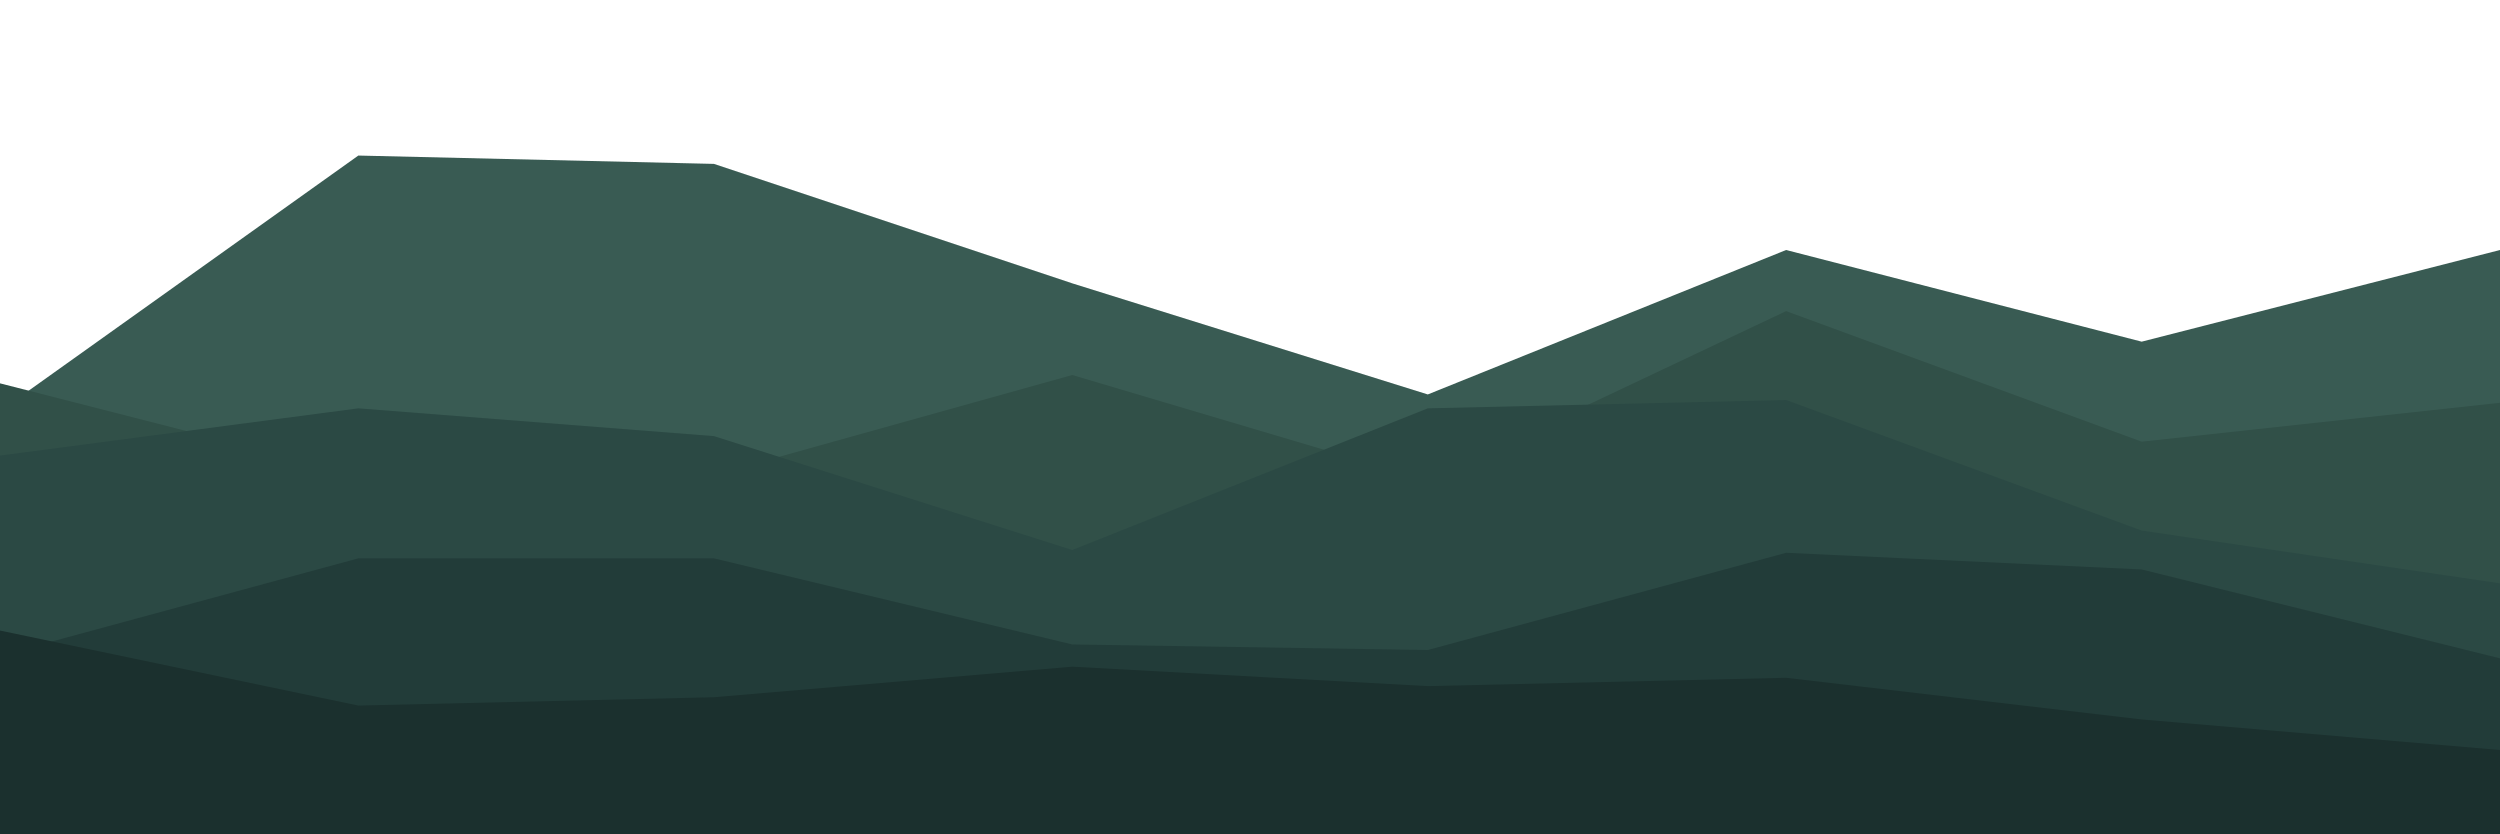
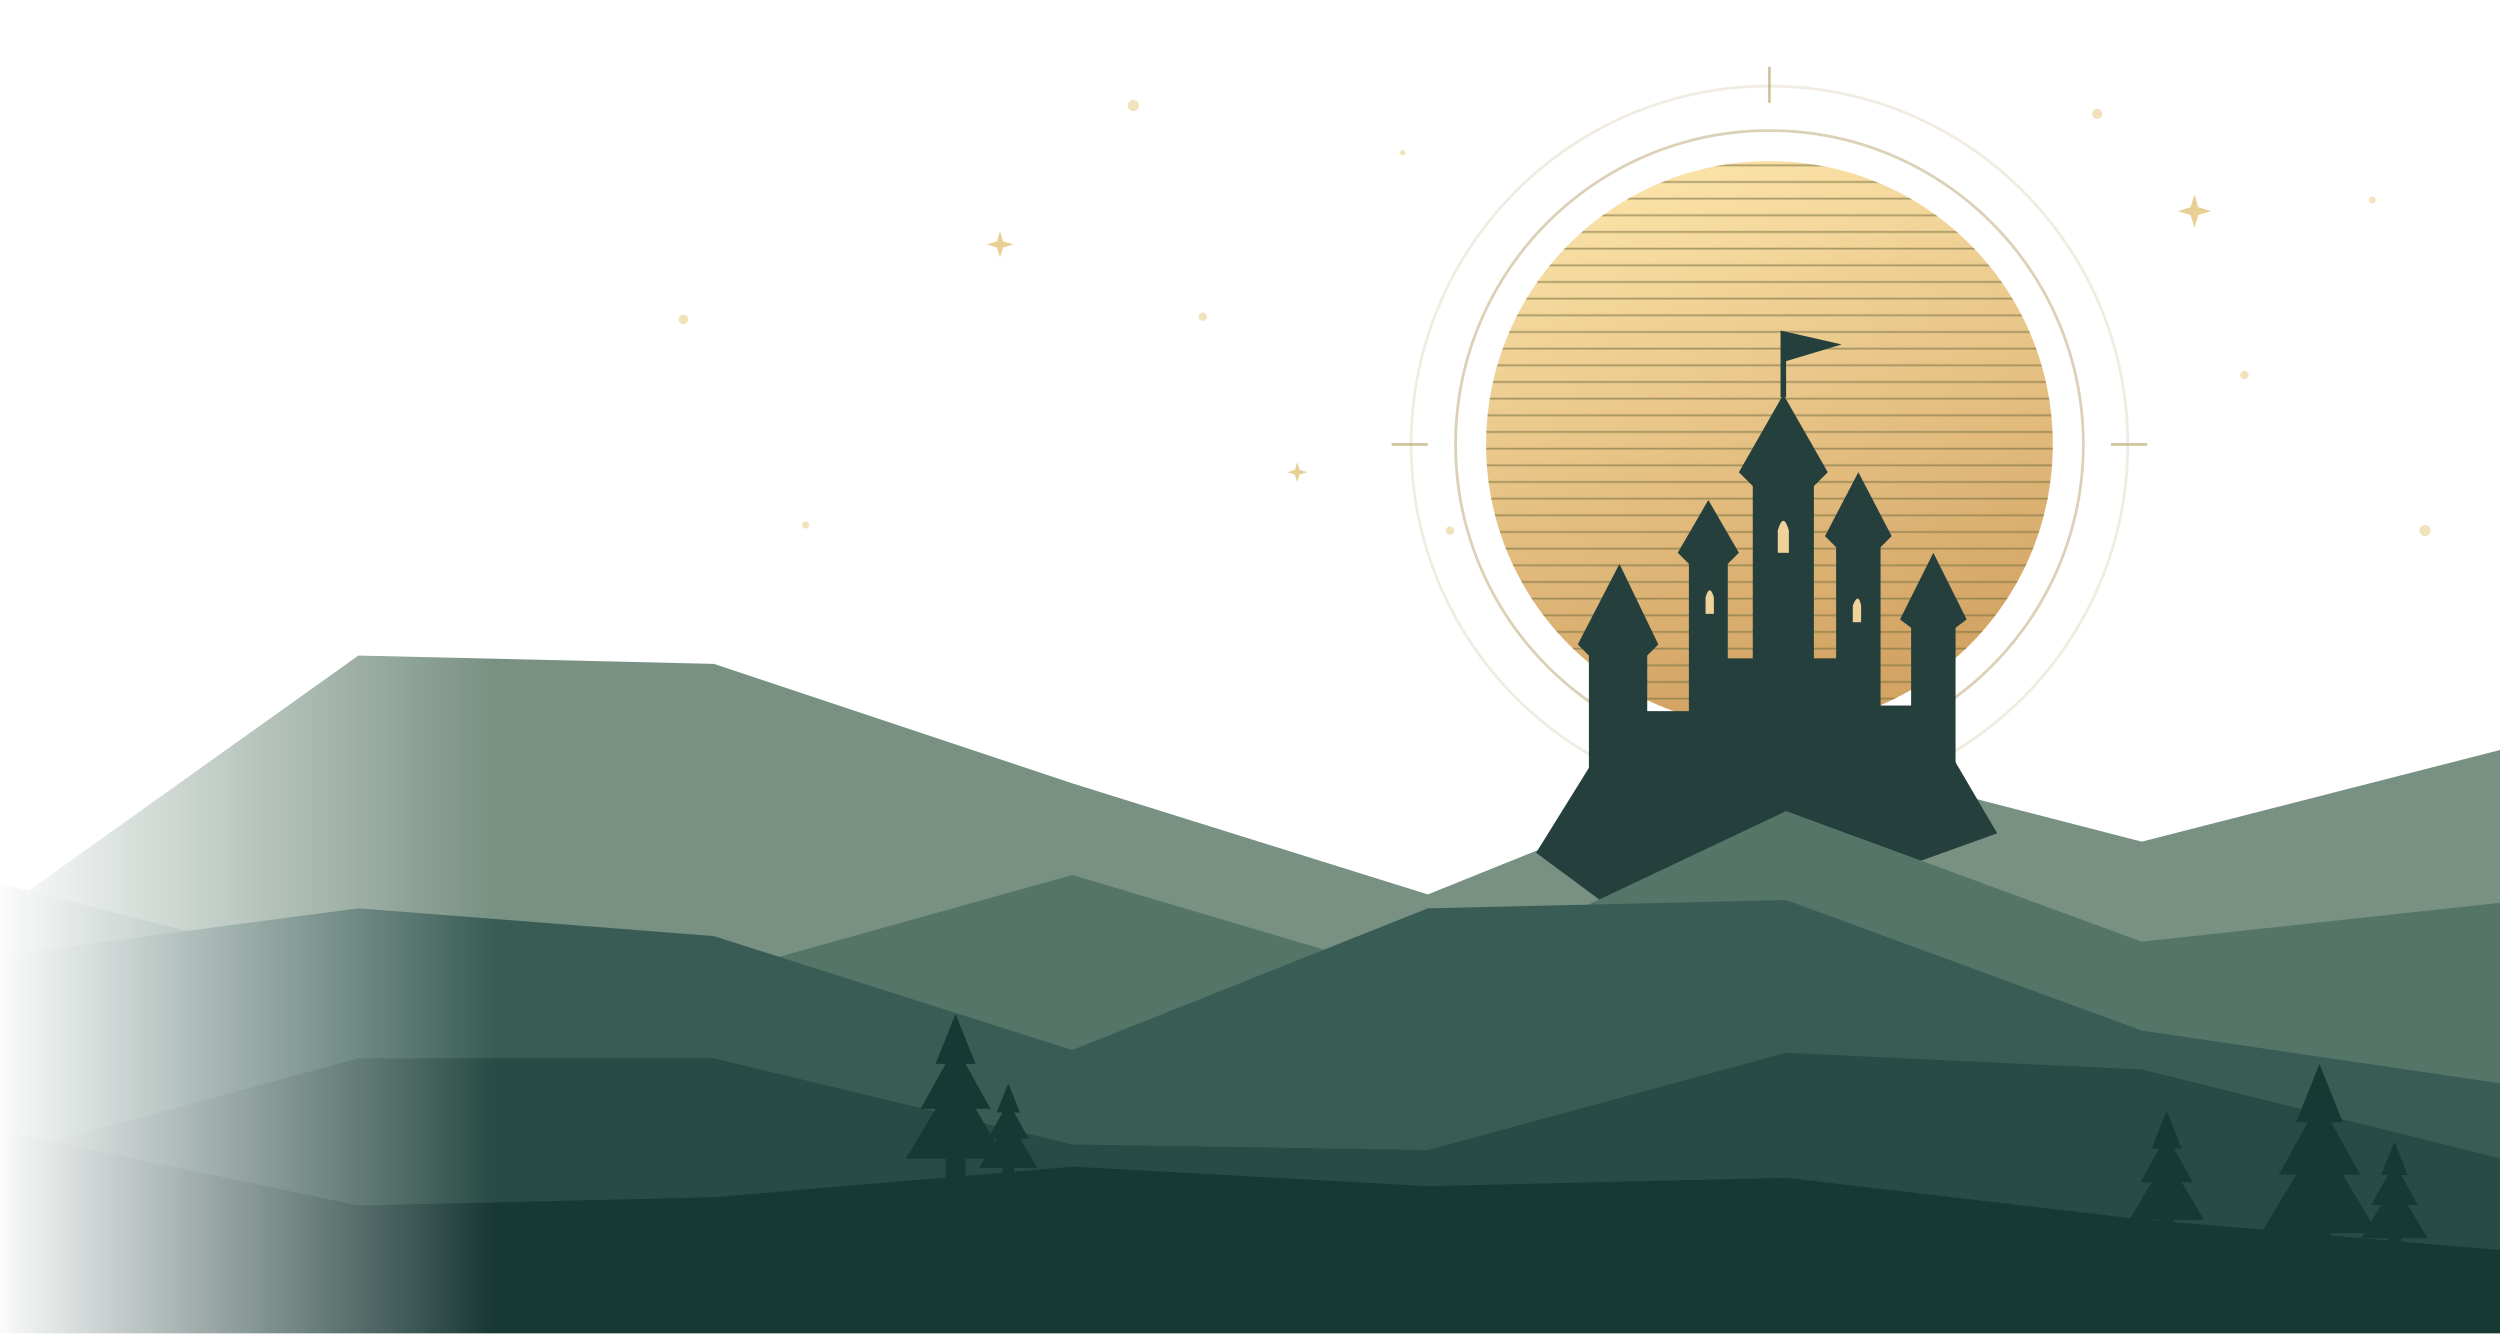
- <svg xmlns="http://www.w3.org/2000/svg" viewBox="0 300 900 300" preserveAspectRatio="none">
-   <path fill="#395b53" d="M0 448L129 356L257 359L386 402L514 442L643 390L771 423L900 390V601H0Z" />
-   <path fill="#315048" d="M0 438L129 471L257 471L386 435L514 473L643 412L771 459L900 445V601H0Z" />
-   <path fill="#2b4944" d="M0 464L129 447L257 457L386 498L514 447L643 444L771 491L900 510V601H0Z" />
-   <path fill="#223c39" d="M0 536L129 501L257 501L386 532L514 534L643 499L771 505L900 537V601H0Z" />
-   <path fill="#1b302e" d="M0 527L129 554L257 551L386 540L514 547L643 544L771 559L900 570V601H0Z" />
+ <svg xmlns="http://www.w3.org/2000/svg" viewBox="0 120 900 480">
+   <defs>
+     <linearGradient id="bruma">
+       <stop stop-color="black" />
+       <stop offset=".20" stop-color="white" />
+     </linearGradient>
+     <mask id="borda">
+       <path fill="url(#bruma)" d="M0 120h900v480H0z" />
+     </mask>
+     <linearGradient id="luar" x2=".27" y2="1" gradientUnits="objectBoundingBox">
+       <stop stop-color="#ffe9af" />
+       <stop offset="1" stop-color="#d3a464" />
+     </linearGradient>
+     <pattern id="gravura" width="6" height="6" patternUnits="userSpaceOnUse">
+       <path d="M0 5.5h6" stroke="#777041" stroke-width=".65" opacity=".58" />
+     </pattern>
+     <g id="estrela" fill="#e8cf94">
+       <path d="m0 -6 1.4 4.6L6 0 1.4 1.4 0 6-1.4 1.4-6 0l4.6-1.4Z" />
+     </g>
+     <path id="pinheiro" d="m0 0-4 10h2l-5 9h3l-6 10h8v4h4v-4h8l-6-10h3l-5-9h2Z" />
+   </defs>
+   <g mask="url(#borda)">
+     <g stroke="#bfab7b" fill="none">
+       <circle cx="637" cy="280" r="113" opacity=".55" />
+       <circle cx="637" cy="280" r="129" opacity=".23" />
+       <path d="m637 144v13m0 246v13m-136-136h13m246 0h13" opacity=".7" />
+     </g>
+     <circle cx="637" cy="280" r="102" fill="url(#luar)" />
+     <circle cx="637" cy="280" r="102" fill="url(#gravura)" />
+     <g fill="#edd8a4" opacity=".75">
+       <circle cx="246" cy="235" r="1.7" />
+       <circle cx="290" cy="309" r="1.3" />
+       <circle cx="408" cy="158" r="2" />
+       <circle cx="433" cy="234" r="1.5" />
+       <circle cx="505" cy="175" r="1" />
+       <circle cx="522" cy="311" r="1.5" />
+       <circle cx="755" cy="161" r="1.8" />
+       <circle cx="808" cy="255" r="1.5" />
+       <circle cx="854" cy="192" r="1.2" />
+       <circle cx="873" cy="311" r="2" />
+     </g>
+     <use href="#estrela" transform="translate(360 208) scale(.8)" />
+     <use href="#estrela" transform="translate(790 196)" />
+     <use href="#estrela" transform="translate(467 290) scale(.6)" />
+     <path fill="#789183" d="M0 448 129 356 257 359 386 402 514 442 643 390 771 423 900 390V601H0Z" />
+     <g fill="#253f3c">
+       <path d="M572 410v-54l-4-4 15-29 14 29-4 4v20h15v-53l-4-4 11-19 11 19-4 4v34h9v-62l-5-5 16-28 16 28-5 5v62h8v-40l-4-4 12-23 12 23-4 4v57h11v-28l-4-3 12-24 12 24-4 3v56l-46 10Z" />
+       <path d="M641 263v-24l22 5-20 6v13Z" />
+       <path d="m553 427 23-37 28-9 32 6 29-11 37 15 17 29-53 19-86 8Z" />
+     </g>
+     <g fill="#efd299">
+       <path d="M640 311q2-7 4 0v8h-4z M614 335q1.5-5 3 0v6h-3z M667 338q2-5 3 0v6h-3z" />
+     </g>
+     <path fill="#547568" d="M0 438 129 471 257 471 386 435 514 473 643 412 771 459 900 445V601H0Z" />
+     <path fill="#395d55" d="M0 464 129 447 257 457 386 498 514 447 643 444 771 491 900 510V601H0Z" />
+     <path fill="#294b45" d="M0 536 129 501 257 501 386 532 514 534 643 499 771 505 900 537V601H0Z" />
+     <g fill="#183834">
+       <use href="#pinheiro" transform="translate(344 485) scale(1.8)" />
+       <use href="#pinheiro" transform="translate(363 510) scale(1.05)" />
+       <use href="#pinheiro" transform="translate(780 520) scale(1.35)" />
+       <use href="#pinheiro" transform="translate(835 503) scale(2.1)" />
+       <use href="#pinheiro" transform="translate(862 531) scale(1.2)" />
+     </g>
+     <path fill="#183834" d="M0 527 129 554 257 551 386 540 514 547 643 544 771 559 900 570V601H0Z" />
+   </g>
</svg>
